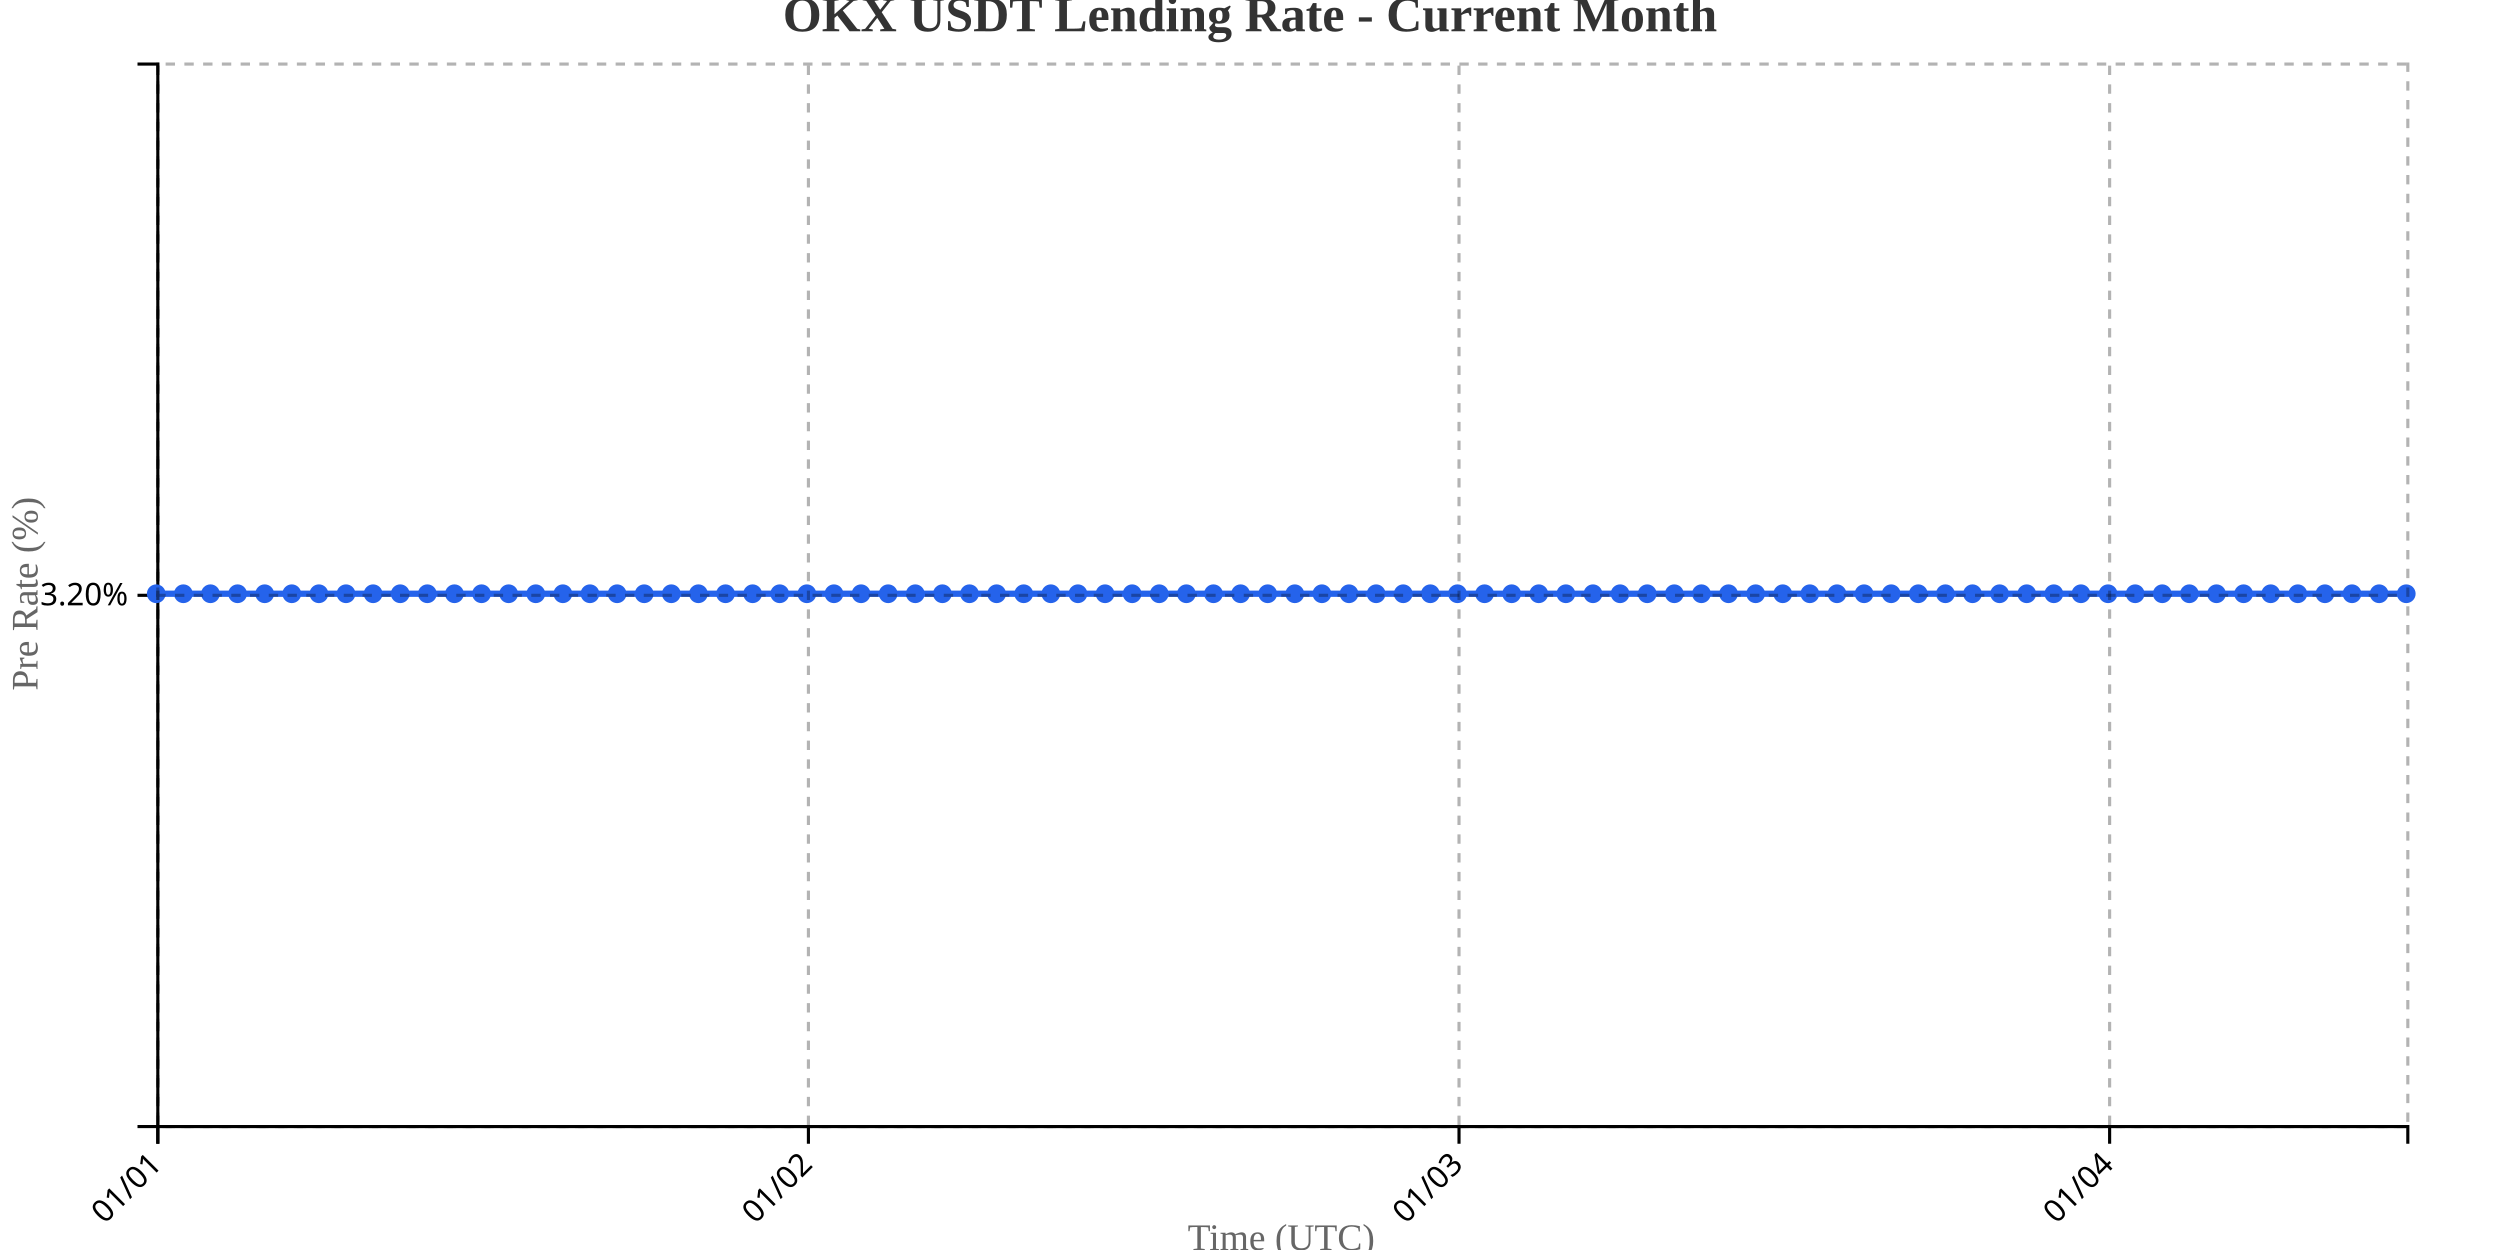
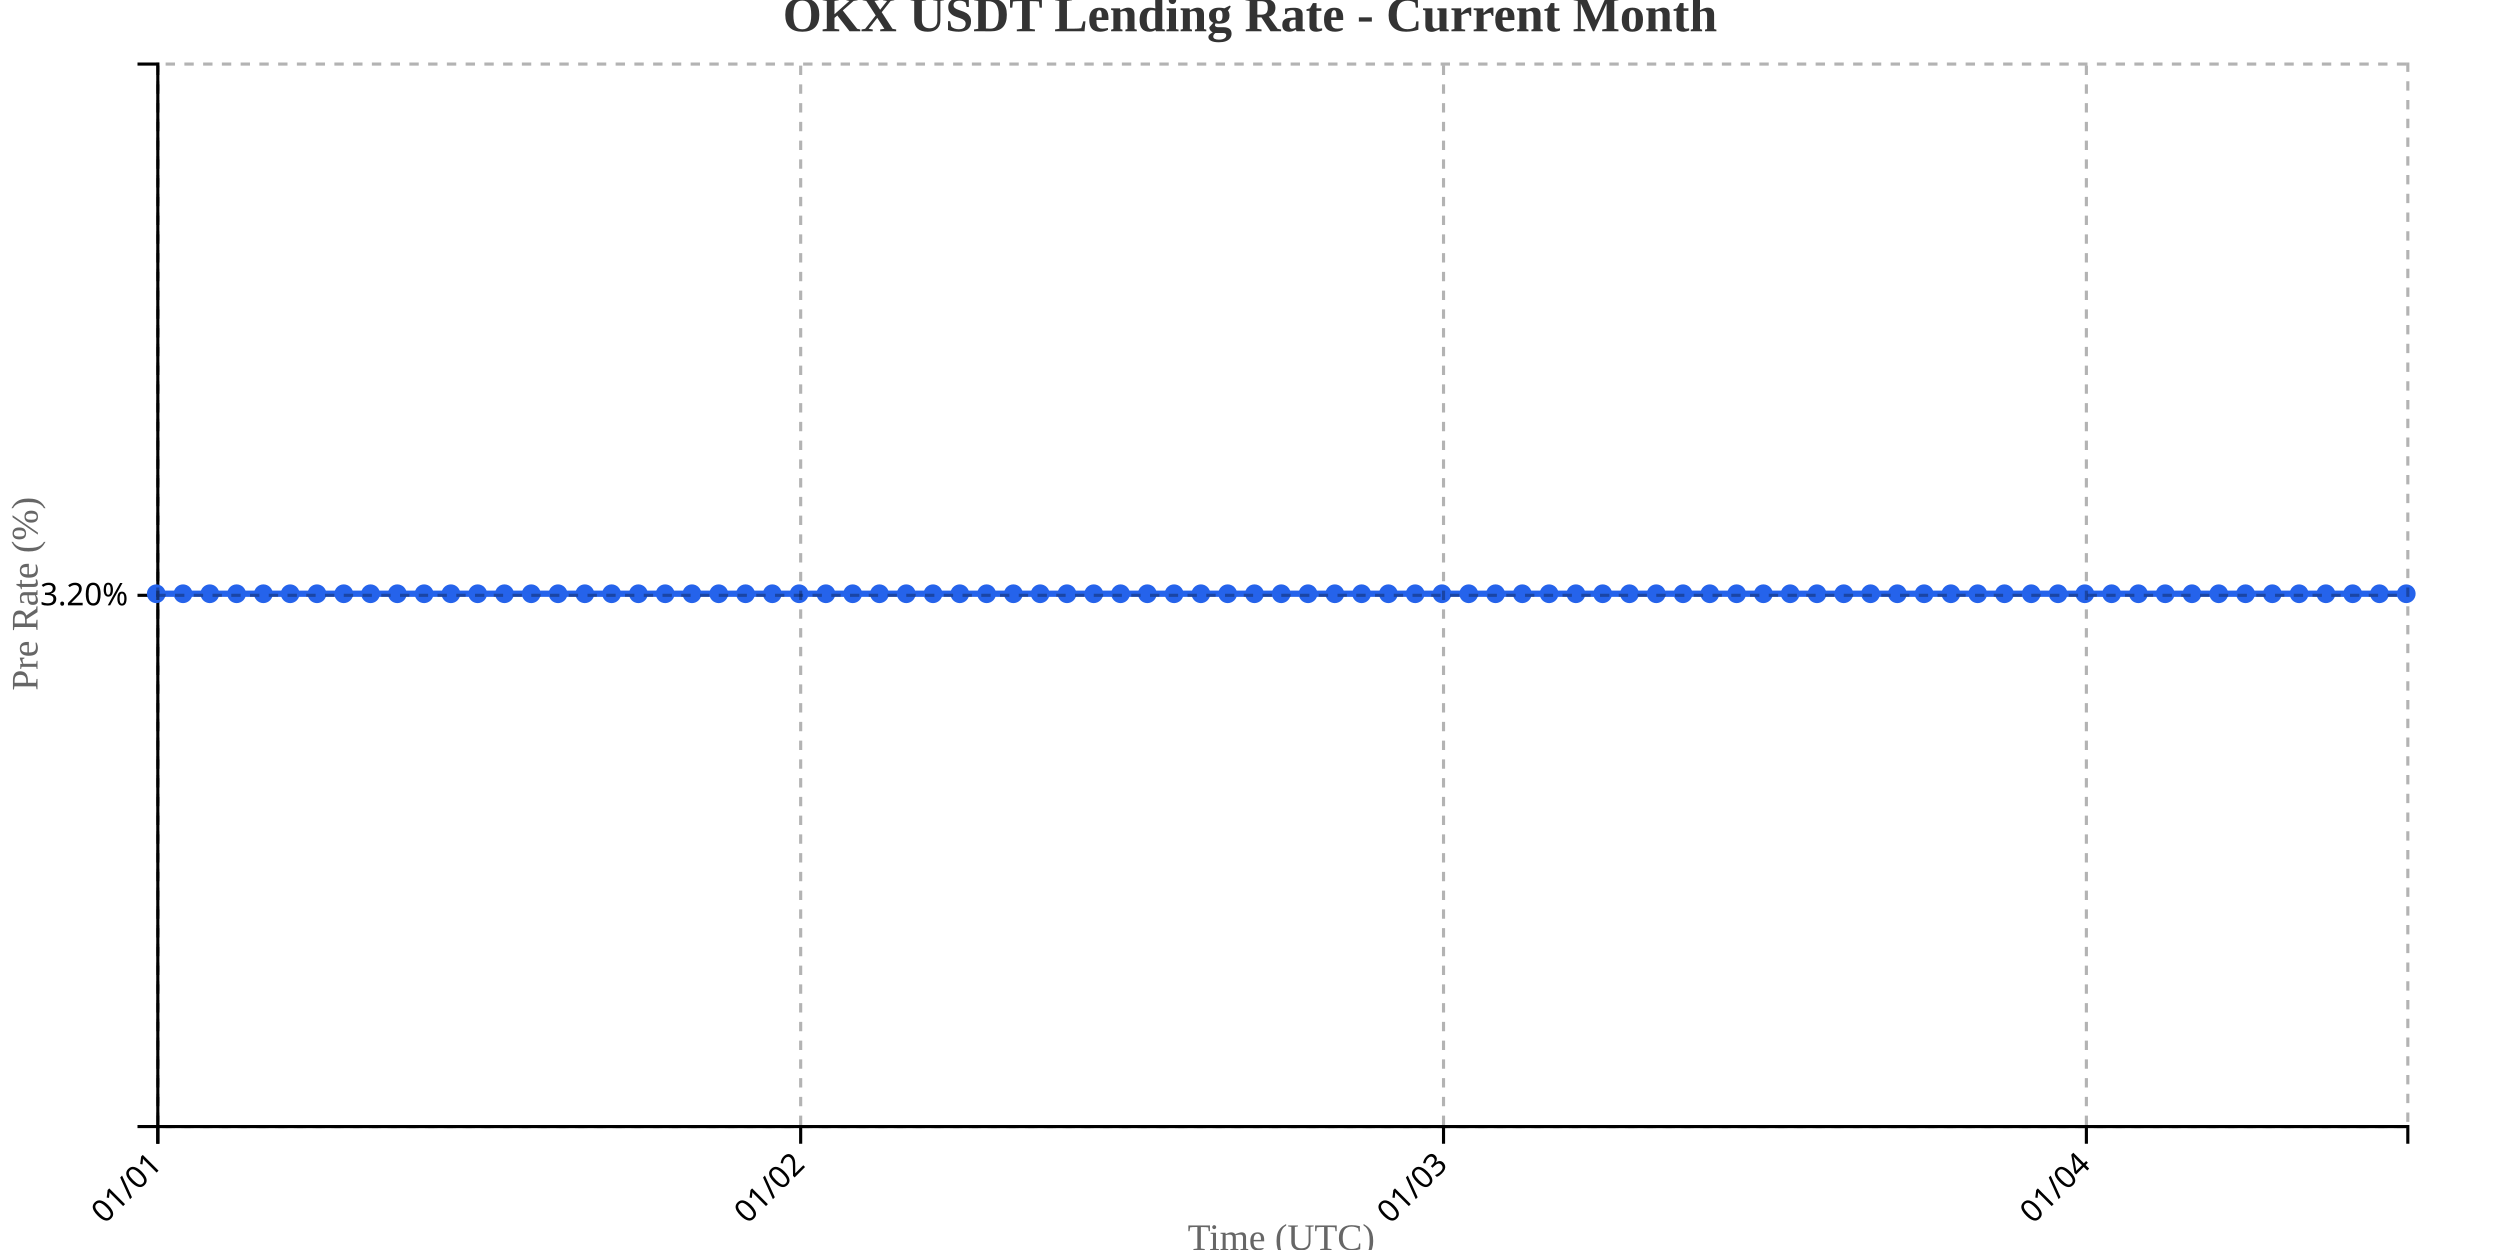
<svg xmlns="http://www.w3.org/2000/svg" width="800" height="400">
  <g transform="translate(50,20)">
    <g transform="translate(0,340)" fill="none" font-size="10" font-family="sans-serif" text-anchor="middle">
      <path class="domain" stroke="currentColor" d="M0.5,6V0.5H720.5V6" />
      <g class="tick" opacity="1" transform="translate(0.5,0)">
        <line stroke="currentColor" y2="6" />
        <text fill="currentColor" y="9" dy=".15em" style="text-anchor: end;" dx="-.8em" transform="rotate(-45)">01/01</text>
      </g>
-       <g class="tick" opacity="1" transform="translate(208.6928,0)">
+       <g class="tick" opacity="1" transform="translate(206.2143,0)">
        <line stroke="currentColor" y2="6" />
        <text fill="currentColor" y="9" dy=".15em" style="text-anchor: end;" dx="-.8em" transform="rotate(-45)">01/02</text>
      </g>
-       <g class="tick" opacity="1" transform="translate(416.8855,0)">
+       <g class="tick" opacity="1" transform="translate(411.9286,0)">
        <line stroke="currentColor" y2="6" />
        <text fill="currentColor" y="9" dy=".15em" style="text-anchor: end;" dx="-.8em" transform="rotate(-45)">01/03</text>
      </g>
-       <g class="tick" opacity="1" transform="translate(625.0783,0)">
+       <g class="tick" opacity="1" transform="translate(617.6429,0)">
        <line stroke="currentColor" y2="6" />
        <text fill="currentColor" y="9" dy=".15em" style="text-anchor: end;" dx="-.8em" transform="rotate(-45)">01/04</text>
      </g>
    </g>
    <g fill="none" font-size="10" font-family="sans-serif" text-anchor="end">
      <path class="domain" stroke="currentColor" d="M-6,340.5H0.5V0.5H-6" />
      <g class="tick" opacity="1" transform="translate(0,170.5)">
        <line stroke="currentColor" x2="-6" />
        <text fill="currentColor" x="-9" dy="0.32em">3.20%</text>
      </g>
    </g>
    <text transform="rotate(-90)" y="-50" x="-170" dy="1em" style="text-anchor: middle; font-size: 12px; fill: #666;">Pre Rate (%)</text>
    <text transform="translate(360, 380)" style="text-anchor: middle; font-size: 12px; fill: #666;">Time (UTC)</text>
-     <path fill="none" stroke="#2563eb" stroke-width="2" d="M0,170C2.892,170,5.783,170,8.675,170C11.566,170,14.458,170,17.349,170C20.241,170,23.133,170,26.024,170C28.916,170,31.807,170,34.699,170C37.59,170,40.482,170,43.373,170C46.265,170,49.157,170,52.048,170C54.94,170,57.831,170,60.723,170C63.614,170,66.506,170,69.398,170C72.289,170,75.181,170,78.072,170C80.964,170,83.855,170,86.747,170C89.639,170,92.53,170,95.422,170C98.313,170,101.205,170,104.096,170C106.988,170,109.88,170,112.771,170C115.663,170,118.554,170,121.446,170C124.337,170,127.229,170,130.12,170C133.012,170,135.904,170,138.795,170C141.687,170,144.578,170,147.47,170C150.361,170,153.253,170,156.145,170C159.036,170,161.928,170,164.819,170C167.711,170,170.602,170,173.494,170C176.386,170,179.277,170,182.169,170C185.06,170,187.952,170,190.843,170C193.735,170,196.627,170,199.518,170C202.41,170,205.301,170,208.193,170C211.084,170,213.976,170,216.867,170C219.759,170,222.651,170,225.542,170C228.434,170,231.325,170,234.217,170C237.108,170,240,170,242.892,170C245.783,170,248.675,170,251.566,170C254.458,170,257.349,170,260.241,170C263.133,170,266.024,170,268.916,170C271.807,170,274.699,170,277.59,170C280.482,170,283.373,170,286.265,170C289.157,170,292.048,170,294.94,170C297.831,170,300.723,170,303.614,170C306.506,170,309.398,170,312.289,170C315.181,170,318.072,170,320.964,170C323.855,170,326.747,170,329.639,170C332.53,170,335.422,170,338.313,170C341.205,170,344.096,170,346.988,170C349.88,170,352.771,170,355.663,170C358.554,170,361.446,170,364.337,170C367.229,170,370.12,170,373.012,170C375.904,170,378.795,170,381.687,170C384.578,170,387.47,170,390.361,170C393.253,170,396.145,170,399.036,170C401.928,170,404.819,170,407.711,170C410.602,170,413.494,170,416.386,170C419.277,170,422.169,170,425.06,170C427.952,170,430.843,170,433.735,170C436.627,170,439.518,170,442.41,170C445.301,170,448.193,170,451.084,170C453.976,170,456.867,170,459.759,170C462.651,170,465.542,170,468.434,170C471.325,170,474.217,170,477.108,170C480,170,482.892,170,485.783,170C488.675,170,491.566,170,494.458,170C497.349,170,500.241,170,503.133,170C506.024,170,508.916,170,511.807,170C514.699,170,517.59,170,520.482,170C523.373,170,526.265,170,529.157,170C532.048,170,534.94,170,537.831,170C540.723,170,543.614,170,546.506,170C549.398,170,552.289,170,555.181,170C558.072,170,560.964,170,563.855,170C566.747,170,569.639,170,572.53,170C575.422,170,578.313,170,581.205,170C584.096,170,586.988,170,589.88,170C592.771,170,595.663,170,598.554,170C601.446,170,604.337,170,607.229,170C610.12,170,613.012,170,615.904,170C618.795,170,621.687,170,624.578,170C627.47,170,630.361,170,633.253,170C636.145,170,639.036,170,641.928,170C644.819,170,647.711,170,650.602,170C653.494,170,656.386,170,659.277,170C662.169,170,665.06,170,667.952,170C670.843,170,673.735,170,676.627,170C679.518,170,682.41,170,685.301,170C688.193,170,691.084,170,693.976,170C696.867,170,699.759,170,702.651,170C705.542,170,708.434,170,711.325,170C714.217,170,717.108,170,720,170" />
+     <path fill="none" stroke="#2563eb" stroke-width="2" d="M0,170C2.857,170,5.714,170,8.571,170C11.429,170,14.286,170,17.143,170C20,170,22.857,170,25.714,170C28.571,170,31.429,170,34.286,170C37.143,170,40,170,42.857,170C45.714,170,48.571,170,51.429,170C54.286,170,57.143,170,60,170C62.857,170,65.714,170,68.571,170C71.429,170,74.286,170,77.143,170C80,170,82.857,170,85.714,170C88.571,170,91.429,170,94.286,170C97.143,170,100,170,102.857,170C105.714,170,108.571,170,111.429,170C114.286,170,117.143,170,120,170C122.857,170,125.714,170,128.571,170C131.429,170,134.286,170,137.143,170C140,170,142.857,170,145.714,170C148.571,170,151.429,170,154.286,170C157.143,170,160,170,162.857,170C165.714,170,168.571,170,171.429,170C174.286,170,177.143,170,180,170C182.857,170,185.714,170,188.571,170C191.429,170,194.286,170,197.143,170C200,170,202.857,170,205.714,170C208.571,170,211.429,170,214.286,170C217.143,170,220,170,222.857,170C225.714,170,228.571,170,231.429,170C234.286,170,237.143,170,240,170C242.857,170,245.714,170,248.571,170C251.429,170,254.286,170,257.143,170C260,170,262.857,170,265.714,170C268.571,170,271.429,170,274.286,170C277.143,170,280,170,282.857,170C285.714,170,288.571,170,291.429,170C294.286,170,297.143,170,300,170C302.857,170,305.714,170,308.571,170C311.429,170,314.286,170,317.143,170C320,170,322.857,170,325.714,170C328.571,170,331.429,170,334.286,170C337.143,170,340,170,342.857,170C345.714,170,348.571,170,351.429,170C354.286,170,357.143,170,360,170C362.857,170,365.714,170,368.571,170C371.429,170,374.286,170,377.143,170C380,170,382.857,170,385.714,170C388.571,170,391.429,170,394.286,170C397.143,170,400,170,402.857,170C405.714,170,408.571,170,411.429,170C414.286,170,417.143,170,420,170C422.857,170,425.714,170,428.571,170C431.429,170,434.286,170,437.143,170C440,170,442.857,170,445.714,170C448.571,170,451.429,170,454.286,170C457.143,170,460,170,462.857,170C465.714,170,468.571,170,471.429,170C474.286,170,477.143,170,480,170C482.857,170,485.714,170,488.571,170C491.429,170,494.286,170,497.143,170C500,170,502.857,170,505.714,170C508.571,170,511.429,170,514.286,170C517.143,170,520,170,522.857,170C525.714,170,528.571,170,531.429,170C534.286,170,537.143,170,540,170C542.857,170,545.714,170,548.571,170C551.429,170,554.286,170,557.143,170C560,170,562.857,170,565.714,170C568.571,170,571.429,170,574.286,170C577.143,170,580,170,582.857,170C585.714,170,588.571,170,591.429,170C594.286,170,597.143,170,600,170C602.857,170,605.714,170,608.571,170C611.429,170,614.286,170,617.143,170C620,170,622.857,170,625.714,170C628.571,170,631.429,170,634.286,170C637.143,170,640,170,642.857,170C645.714,170,648.571,170,651.429,170C654.286,170,657.143,170,660,170C662.857,170,665.714,170,668.571,170C671.429,170,674.286,170,677.143,170C680,170,682.857,170,685.714,170C688.571,170,691.429,170,694.286,170C697.143,170,700,170,702.857,170C705.714,170,708.571,170,711.429,170C714.286,170,717.143,170,720,170" />
    <circle class="dot" cx="0" cy="170" r="3" fill="#2563eb" />
-     <circle class="dot" cx="8.675" cy="170" r="3" fill="#2563eb" />
-     <circle class="dot" cx="17.349" cy="170" r="3" fill="#2563eb" />
-     <circle class="dot" cx="26.024" cy="170" r="3" fill="#2563eb" />
-     <circle class="dot" cx="34.699" cy="170" r="3" fill="#2563eb" />
-     <circle class="dot" cx="43.373" cy="170" r="3" fill="#2563eb" />
-     <circle class="dot" cx="52.048" cy="170" r="3" fill="#2563eb" />
-     <circle class="dot" cx="60.723" cy="170" r="3" fill="#2563eb" />
-     <circle class="dot" cx="69.398" cy="170" r="3" fill="#2563eb" />
-     <circle class="dot" cx="78.072" cy="170" r="3" fill="#2563eb" />
-     <circle class="dot" cx="86.747" cy="170" r="3" fill="#2563eb" />
-     <circle class="dot" cx="95.422" cy="170" r="3" fill="#2563eb" />
-     <circle class="dot" cx="104.096" cy="170" r="3" fill="#2563eb" />
-     <circle class="dot" cx="112.771" cy="170" r="3" fill="#2563eb" />
-     <circle class="dot" cx="121.446" cy="170" r="3" fill="#2563eb" />
-     <circle class="dot" cx="130.12" cy="170" r="3" fill="#2563eb" />
-     <circle class="dot" cx="138.795" cy="170" r="3" fill="#2563eb" />
-     <circle class="dot" cx="147.47" cy="170" r="3" fill="#2563eb" />
-     <circle class="dot" cx="156.145" cy="170" r="3" fill="#2563eb" />
-     <circle class="dot" cx="164.819" cy="170" r="3" fill="#2563eb" />
-     <circle class="dot" cx="173.494" cy="170" r="3" fill="#2563eb" />
-     <circle class="dot" cx="182.169" cy="170" r="3" fill="#2563eb" />
-     <circle class="dot" cx="190.843" cy="170" r="3" fill="#2563eb" />
-     <circle class="dot" cx="199.518" cy="170" r="3" fill="#2563eb" />
-     <circle class="dot" cx="208.193" cy="170" r="3" fill="#2563eb" />
-     <circle class="dot" cx="216.867" cy="170" r="3" fill="#2563eb" />
-     <circle class="dot" cx="225.542" cy="170" r="3" fill="#2563eb" />
-     <circle class="dot" cx="234.217" cy="170" r="3" fill="#2563eb" />
-     <circle class="dot" cx="242.892" cy="170" r="3" fill="#2563eb" />
-     <circle class="dot" cx="251.566" cy="170" r="3" fill="#2563eb" />
-     <circle class="dot" cx="260.241" cy="170" r="3" fill="#2563eb" />
-     <circle class="dot" cx="268.916" cy="170" r="3" fill="#2563eb" />
-     <circle class="dot" cx="277.59" cy="170" r="3" fill="#2563eb" />
-     <circle class="dot" cx="286.265" cy="170" r="3" fill="#2563eb" />
-     <circle class="dot" cx="294.94" cy="170" r="3" fill="#2563eb" />
-     <circle class="dot" cx="303.614" cy="170" r="3" fill="#2563eb" />
-     <circle class="dot" cx="312.289" cy="170" r="3" fill="#2563eb" />
-     <circle class="dot" cx="320.964" cy="170" r="3" fill="#2563eb" />
-     <circle class="dot" cx="329.639" cy="170" r="3" fill="#2563eb" />
-     <circle class="dot" cx="338.313" cy="170" r="3" fill="#2563eb" />
-     <circle class="dot" cx="346.988" cy="170" r="3" fill="#2563eb" />
-     <circle class="dot" cx="355.663" cy="170" r="3" fill="#2563eb" />
-     <circle class="dot" cx="364.337" cy="170" r="3" fill="#2563eb" />
-     <circle class="dot" cx="373.012" cy="170" r="3" fill="#2563eb" />
-     <circle class="dot" cx="381.687" cy="170" r="3" fill="#2563eb" />
-     <circle class="dot" cx="390.361" cy="170" r="3" fill="#2563eb" />
-     <circle class="dot" cx="399.036" cy="170" r="3" fill="#2563eb" />
-     <circle class="dot" cx="407.711" cy="170" r="3" fill="#2563eb" />
-     <circle class="dot" cx="416.386" cy="170" r="3" fill="#2563eb" />
-     <circle class="dot" cx="425.06" cy="170" r="3" fill="#2563eb" />
-     <circle class="dot" cx="433.735" cy="170" r="3" fill="#2563eb" />
-     <circle class="dot" cx="442.41" cy="170" r="3" fill="#2563eb" />
-     <circle class="dot" cx="451.084" cy="170" r="3" fill="#2563eb" />
-     <circle class="dot" cx="459.759" cy="170" r="3" fill="#2563eb" />
-     <circle class="dot" cx="468.434" cy="170" r="3" fill="#2563eb" />
-     <circle class="dot" cx="477.108" cy="170" r="3" fill="#2563eb" />
-     <circle class="dot" cx="485.783" cy="170" r="3" fill="#2563eb" />
-     <circle class="dot" cx="494.458" cy="170" r="3" fill="#2563eb" />
-     <circle class="dot" cx="503.133" cy="170" r="3" fill="#2563eb" />
-     <circle class="dot" cx="511.807" cy="170" r="3" fill="#2563eb" />
-     <circle class="dot" cx="520.482" cy="170" r="3" fill="#2563eb" />
-     <circle class="dot" cx="529.157" cy="170" r="3" fill="#2563eb" />
-     <circle class="dot" cx="537.831" cy="170" r="3" fill="#2563eb" />
-     <circle class="dot" cx="546.506" cy="170" r="3" fill="#2563eb" />
-     <circle class="dot" cx="555.181" cy="170" r="3" fill="#2563eb" />
-     <circle class="dot" cx="563.855" cy="170" r="3" fill="#2563eb" />
-     <circle class="dot" cx="572.53" cy="170" r="3" fill="#2563eb" />
-     <circle class="dot" cx="581.205" cy="170" r="3" fill="#2563eb" />
-     <circle class="dot" cx="589.88" cy="170" r="3" fill="#2563eb" />
-     <circle class="dot" cx="598.554" cy="170" r="3" fill="#2563eb" />
-     <circle class="dot" cx="607.229" cy="170" r="3" fill="#2563eb" />
-     <circle class="dot" cx="615.904" cy="170" r="3" fill="#2563eb" />
-     <circle class="dot" cx="624.578" cy="170" r="3" fill="#2563eb" />
-     <circle class="dot" cx="633.253" cy="170" r="3" fill="#2563eb" />
-     <circle class="dot" cx="641.928" cy="170" r="3" fill="#2563eb" />
-     <circle class="dot" cx="650.602" cy="170" r="3" fill="#2563eb" />
-     <circle class="dot" cx="659.277" cy="170" r="3" fill="#2563eb" />
-     <circle class="dot" cx="667.952" cy="170" r="3" fill="#2563eb" />
-     <circle class="dot" cx="676.627" cy="170" r="3" fill="#2563eb" />
-     <circle class="dot" cx="685.301" cy="170" r="3" fill="#2563eb" />
-     <circle class="dot" cx="693.976" cy="170" r="3" fill="#2563eb" />
-     <circle class="dot" cx="702.651" cy="170" r="3" fill="#2563eb" />
-     <circle class="dot" cx="711.325" cy="170" r="3" fill="#2563eb" />
+     <circle class="dot" cx="8.571" cy="170" r="3" fill="#2563eb" />
+     <circle class="dot" cx="17.143" cy="170" r="3" fill="#2563eb" />
+     <circle class="dot" cx="25.714" cy="170" r="3" fill="#2563eb" />
+     <circle class="dot" cx="34.286" cy="170" r="3" fill="#2563eb" />
+     <circle class="dot" cx="42.857" cy="170" r="3" fill="#2563eb" />
+     <circle class="dot" cx="51.429" cy="170" r="3" fill="#2563eb" />
+     <circle class="dot" cx="60" cy="170" r="3" fill="#2563eb" />
+     <circle class="dot" cx="68.571" cy="170" r="3" fill="#2563eb" />
+     <circle class="dot" cx="77.143" cy="170" r="3" fill="#2563eb" />
+     <circle class="dot" cx="85.714" cy="170" r="3" fill="#2563eb" />
+     <circle class="dot" cx="94.286" cy="170" r="3" fill="#2563eb" />
+     <circle class="dot" cx="102.857" cy="170" r="3" fill="#2563eb" />
+     <circle class="dot" cx="111.429" cy="170" r="3" fill="#2563eb" />
+     <circle class="dot" cx="120" cy="170" r="3" fill="#2563eb" />
+     <circle class="dot" cx="128.571" cy="170" r="3" fill="#2563eb" />
+     <circle class="dot" cx="137.143" cy="170" r="3" fill="#2563eb" />
+     <circle class="dot" cx="145.714" cy="170" r="3" fill="#2563eb" />
+     <circle class="dot" cx="154.286" cy="170" r="3" fill="#2563eb" />
+     <circle class="dot" cx="162.857" cy="170" r="3" fill="#2563eb" />
+     <circle class="dot" cx="171.429" cy="170" r="3" fill="#2563eb" />
+     <circle class="dot" cx="180" cy="170" r="3" fill="#2563eb" />
+     <circle class="dot" cx="188.571" cy="170" r="3" fill="#2563eb" />
+     <circle class="dot" cx="197.143" cy="170" r="3" fill="#2563eb" />
+     <circle class="dot" cx="205.714" cy="170" r="3" fill="#2563eb" />
+     <circle class="dot" cx="214.286" cy="170" r="3" fill="#2563eb" />
+     <circle class="dot" cx="222.857" cy="170" r="3" fill="#2563eb" />
+     <circle class="dot" cx="231.429" cy="170" r="3" fill="#2563eb" />
+     <circle class="dot" cx="240" cy="170" r="3" fill="#2563eb" />
+     <circle class="dot" cx="248.571" cy="170" r="3" fill="#2563eb" />
+     <circle class="dot" cx="257.143" cy="170" r="3" fill="#2563eb" />
+     <circle class="dot" cx="265.714" cy="170" r="3" fill="#2563eb" />
+     <circle class="dot" cx="274.286" cy="170" r="3" fill="#2563eb" />
+     <circle class="dot" cx="282.857" cy="170" r="3" fill="#2563eb" />
+     <circle class="dot" cx="291.429" cy="170" r="3" fill="#2563eb" />
+     <circle class="dot" cx="300" cy="170" r="3" fill="#2563eb" />
+     <circle class="dot" cx="308.571" cy="170" r="3" fill="#2563eb" />
+     <circle class="dot" cx="317.143" cy="170" r="3" fill="#2563eb" />
+     <circle class="dot" cx="325.714" cy="170" r="3" fill="#2563eb" />
+     <circle class="dot" cx="334.286" cy="170" r="3" fill="#2563eb" />
+     <circle class="dot" cx="342.857" cy="170" r="3" fill="#2563eb" />
+     <circle class="dot" cx="351.429" cy="170" r="3" fill="#2563eb" />
+     <circle class="dot" cx="360" cy="170" r="3" fill="#2563eb" />
+     <circle class="dot" cx="368.571" cy="170" r="3" fill="#2563eb" />
+     <circle class="dot" cx="377.143" cy="170" r="3" fill="#2563eb" />
+     <circle class="dot" cx="385.714" cy="170" r="3" fill="#2563eb" />
+     <circle class="dot" cx="394.286" cy="170" r="3" fill="#2563eb" />
+     <circle class="dot" cx="402.857" cy="170" r="3" fill="#2563eb" />
+     <circle class="dot" cx="411.429" cy="170" r="3" fill="#2563eb" />
+     <circle class="dot" cx="420" cy="170" r="3" fill="#2563eb" />
+     <circle class="dot" cx="428.571" cy="170" r="3" fill="#2563eb" />
+     <circle class="dot" cx="437.143" cy="170" r="3" fill="#2563eb" />
+     <circle class="dot" cx="445.714" cy="170" r="3" fill="#2563eb" />
+     <circle class="dot" cx="454.286" cy="170" r="3" fill="#2563eb" />
+     <circle class="dot" cx="462.857" cy="170" r="3" fill="#2563eb" />
+     <circle class="dot" cx="471.429" cy="170" r="3" fill="#2563eb" />
+     <circle class="dot" cx="480" cy="170" r="3" fill="#2563eb" />
+     <circle class="dot" cx="488.571" cy="170" r="3" fill="#2563eb" />
+     <circle class="dot" cx="497.143" cy="170" r="3" fill="#2563eb" />
+     <circle class="dot" cx="505.714" cy="170" r="3" fill="#2563eb" />
+     <circle class="dot" cx="514.286" cy="170" r="3" fill="#2563eb" />
+     <circle class="dot" cx="522.857" cy="170" r="3" fill="#2563eb" />
+     <circle class="dot" cx="531.429" cy="170" r="3" fill="#2563eb" />
+     <circle class="dot" cx="540" cy="170" r="3" fill="#2563eb" />
+     <circle class="dot" cx="548.571" cy="170" r="3" fill="#2563eb" />
+     <circle class="dot" cx="557.143" cy="170" r="3" fill="#2563eb" />
+     <circle class="dot" cx="565.714" cy="170" r="3" fill="#2563eb" />
+     <circle class="dot" cx="574.286" cy="170" r="3" fill="#2563eb" />
+     <circle class="dot" cx="582.857" cy="170" r="3" fill="#2563eb" />
+     <circle class="dot" cx="591.429" cy="170" r="3" fill="#2563eb" />
+     <circle class="dot" cx="600" cy="170" r="3" fill="#2563eb" />
+     <circle class="dot" cx="608.571" cy="170" r="3" fill="#2563eb" />
+     <circle class="dot" cx="617.143" cy="170" r="3" fill="#2563eb" />
+     <circle class="dot" cx="625.714" cy="170" r="3" fill="#2563eb" />
+     <circle class="dot" cx="634.286" cy="170" r="3" fill="#2563eb" />
+     <circle class="dot" cx="642.857" cy="170" r="3" fill="#2563eb" />
+     <circle class="dot" cx="651.429" cy="170" r="3" fill="#2563eb" />
+     <circle class="dot" cx="660" cy="170" r="3" fill="#2563eb" />
+     <circle class="dot" cx="668.571" cy="170" r="3" fill="#2563eb" />
+     <circle class="dot" cx="677.143" cy="170" r="3" fill="#2563eb" />
+     <circle class="dot" cx="685.714" cy="170" r="3" fill="#2563eb" />
+     <circle class="dot" cx="694.286" cy="170" r="3" fill="#2563eb" />
+     <circle class="dot" cx="702.857" cy="170" r="3" fill="#2563eb" />
+     <circle class="dot" cx="711.429" cy="170" r="3" fill="#2563eb" />
    <circle class="dot" cx="720" cy="170" r="3" fill="#2563eb" />
    <g class="grid" transform="translate(0,340)" fill="none" font-size="10" font-family="sans-serif" text-anchor="middle" style="stroke-dasharray: 3,3; opacity: 0.3;">
      <path class="domain" stroke="currentColor" d="M0.5,-340V0.5H720.5V-340" />
      <g class="tick" opacity="1" transform="translate(0.5,0)">
        <line stroke="currentColor" y2="-340" />
        <text fill="currentColor" y="3" dy="0.71em" />
      </g>
-       <g class="tick" opacity="1" transform="translate(208.6928,0)">
+       <g class="tick" opacity="1" transform="translate(206.2143,0)">
        <line stroke="currentColor" y2="-340" />
        <text fill="currentColor" y="3" dy="0.71em" />
      </g>
-       <g class="tick" opacity="1" transform="translate(416.8855,0)">
+       <g class="tick" opacity="1" transform="translate(411.9286,0)">
        <line stroke="currentColor" y2="-340" />
        <text fill="currentColor" y="3" dy="0.71em" />
      </g>
-       <g class="tick" opacity="1" transform="translate(625.0783,0)">
+       <g class="tick" opacity="1" transform="translate(617.6429,0)">
        <line stroke="currentColor" y2="-340" />
        <text fill="currentColor" y="3" dy="0.71em" />
      </g>
    </g>
    <g class="grid" fill="none" font-size="10" font-family="sans-serif" text-anchor="end" style="stroke-dasharray: 3,3; opacity: 0.3;">
      <path class="domain" stroke="currentColor" d="M720,340.5H0.5V0.5H720" />
      <g class="tick" opacity="1" transform="translate(0,170.5)">
        <line stroke="currentColor" x2="720" />
        <text fill="currentColor" x="-3" dy="0.32em" />
      </g>
    </g>
  </g>
  <text x="400" y="10" text-anchor="middle" style="font-size: 16px; font-weight: bold; fill: #333;">OKX USDT Lending Rate - Current Month</text>
</svg>
